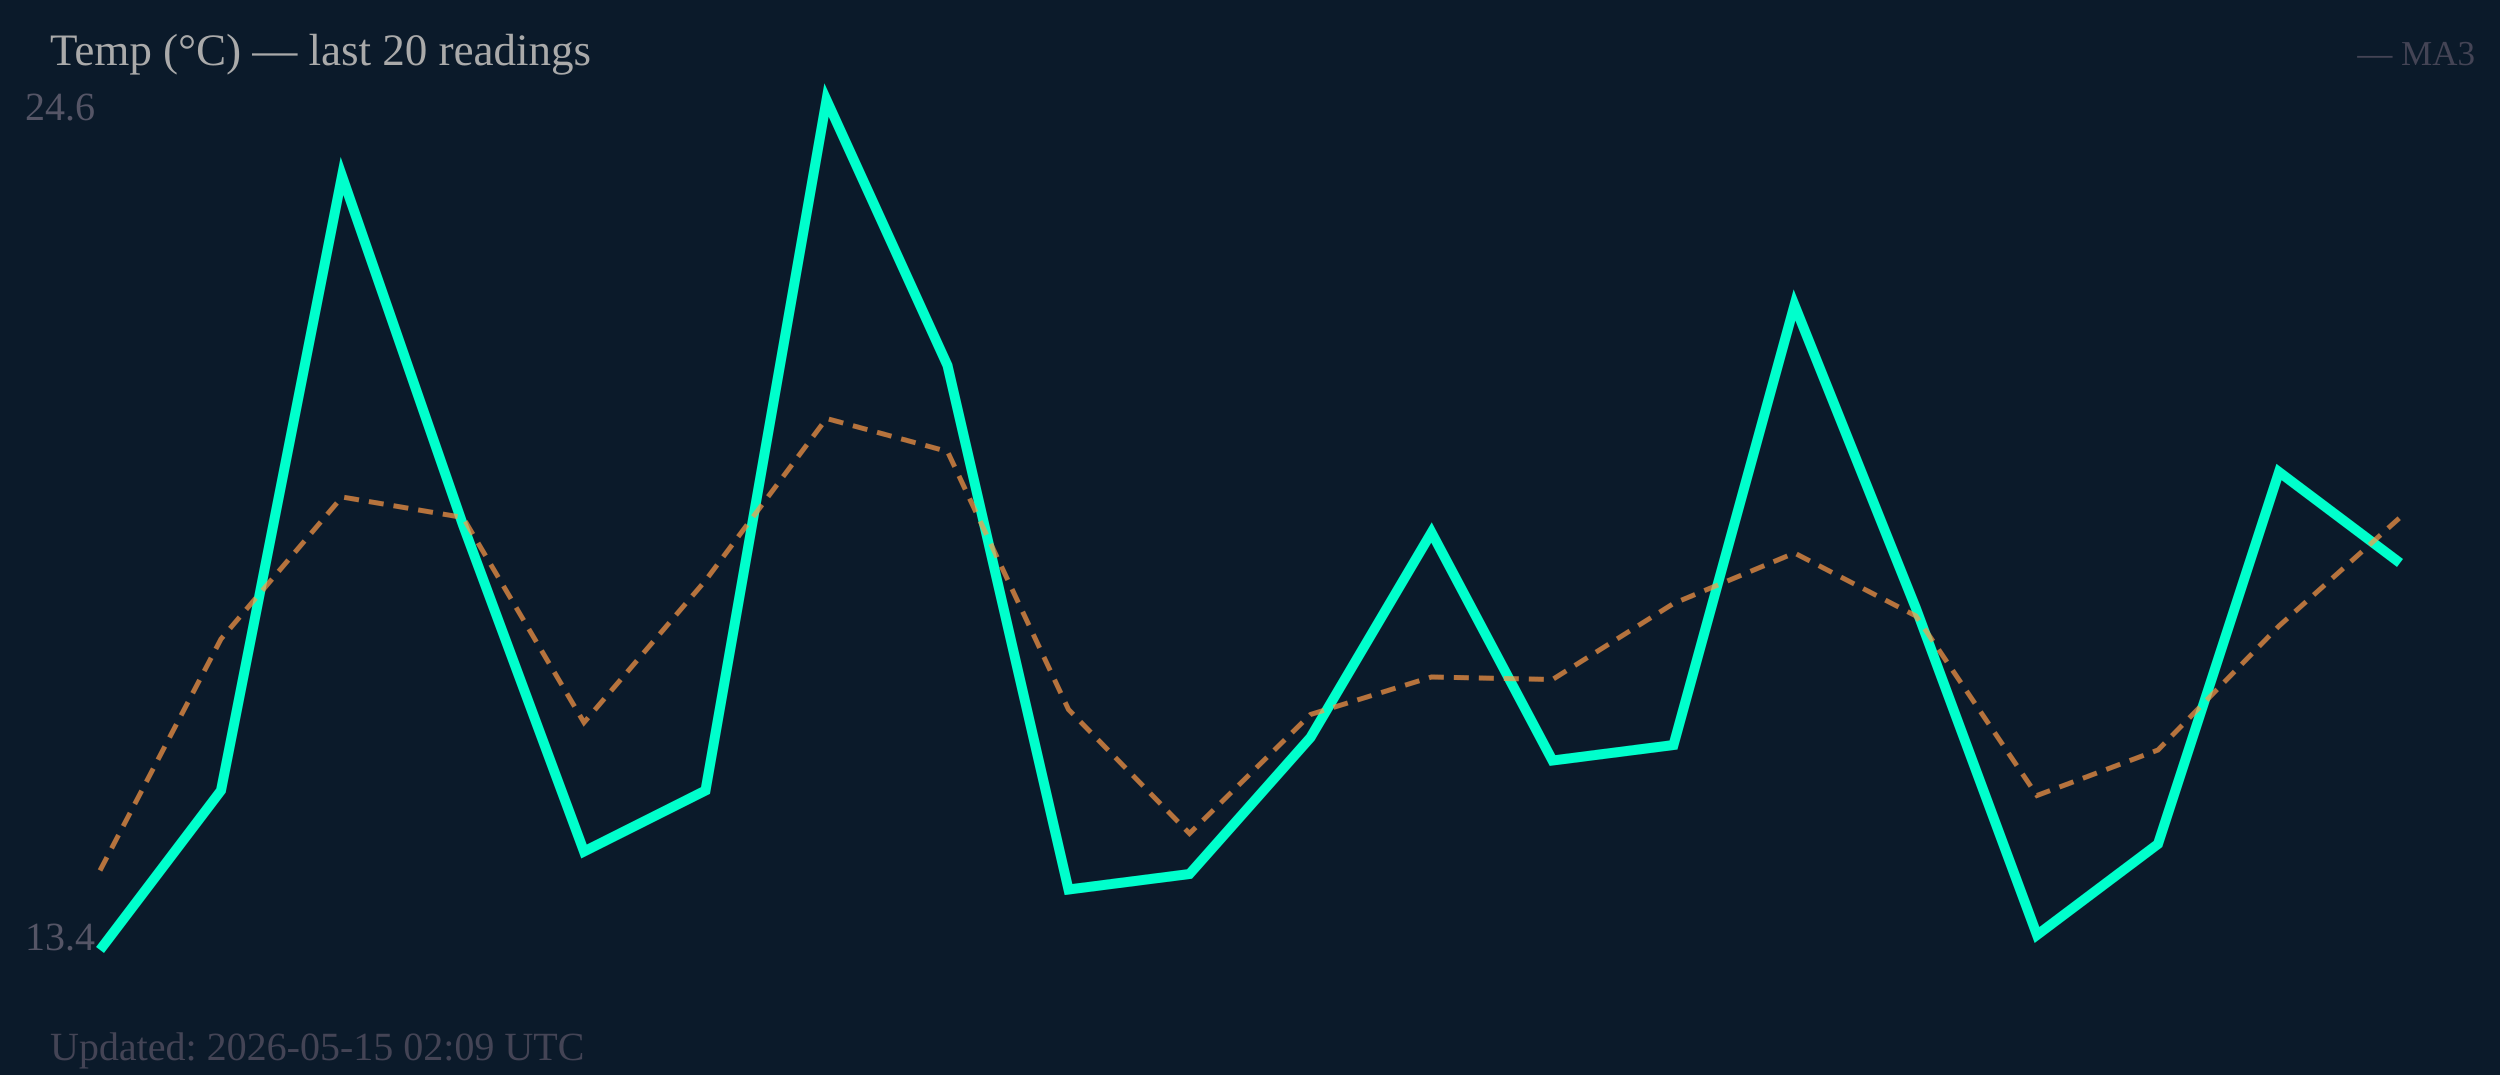
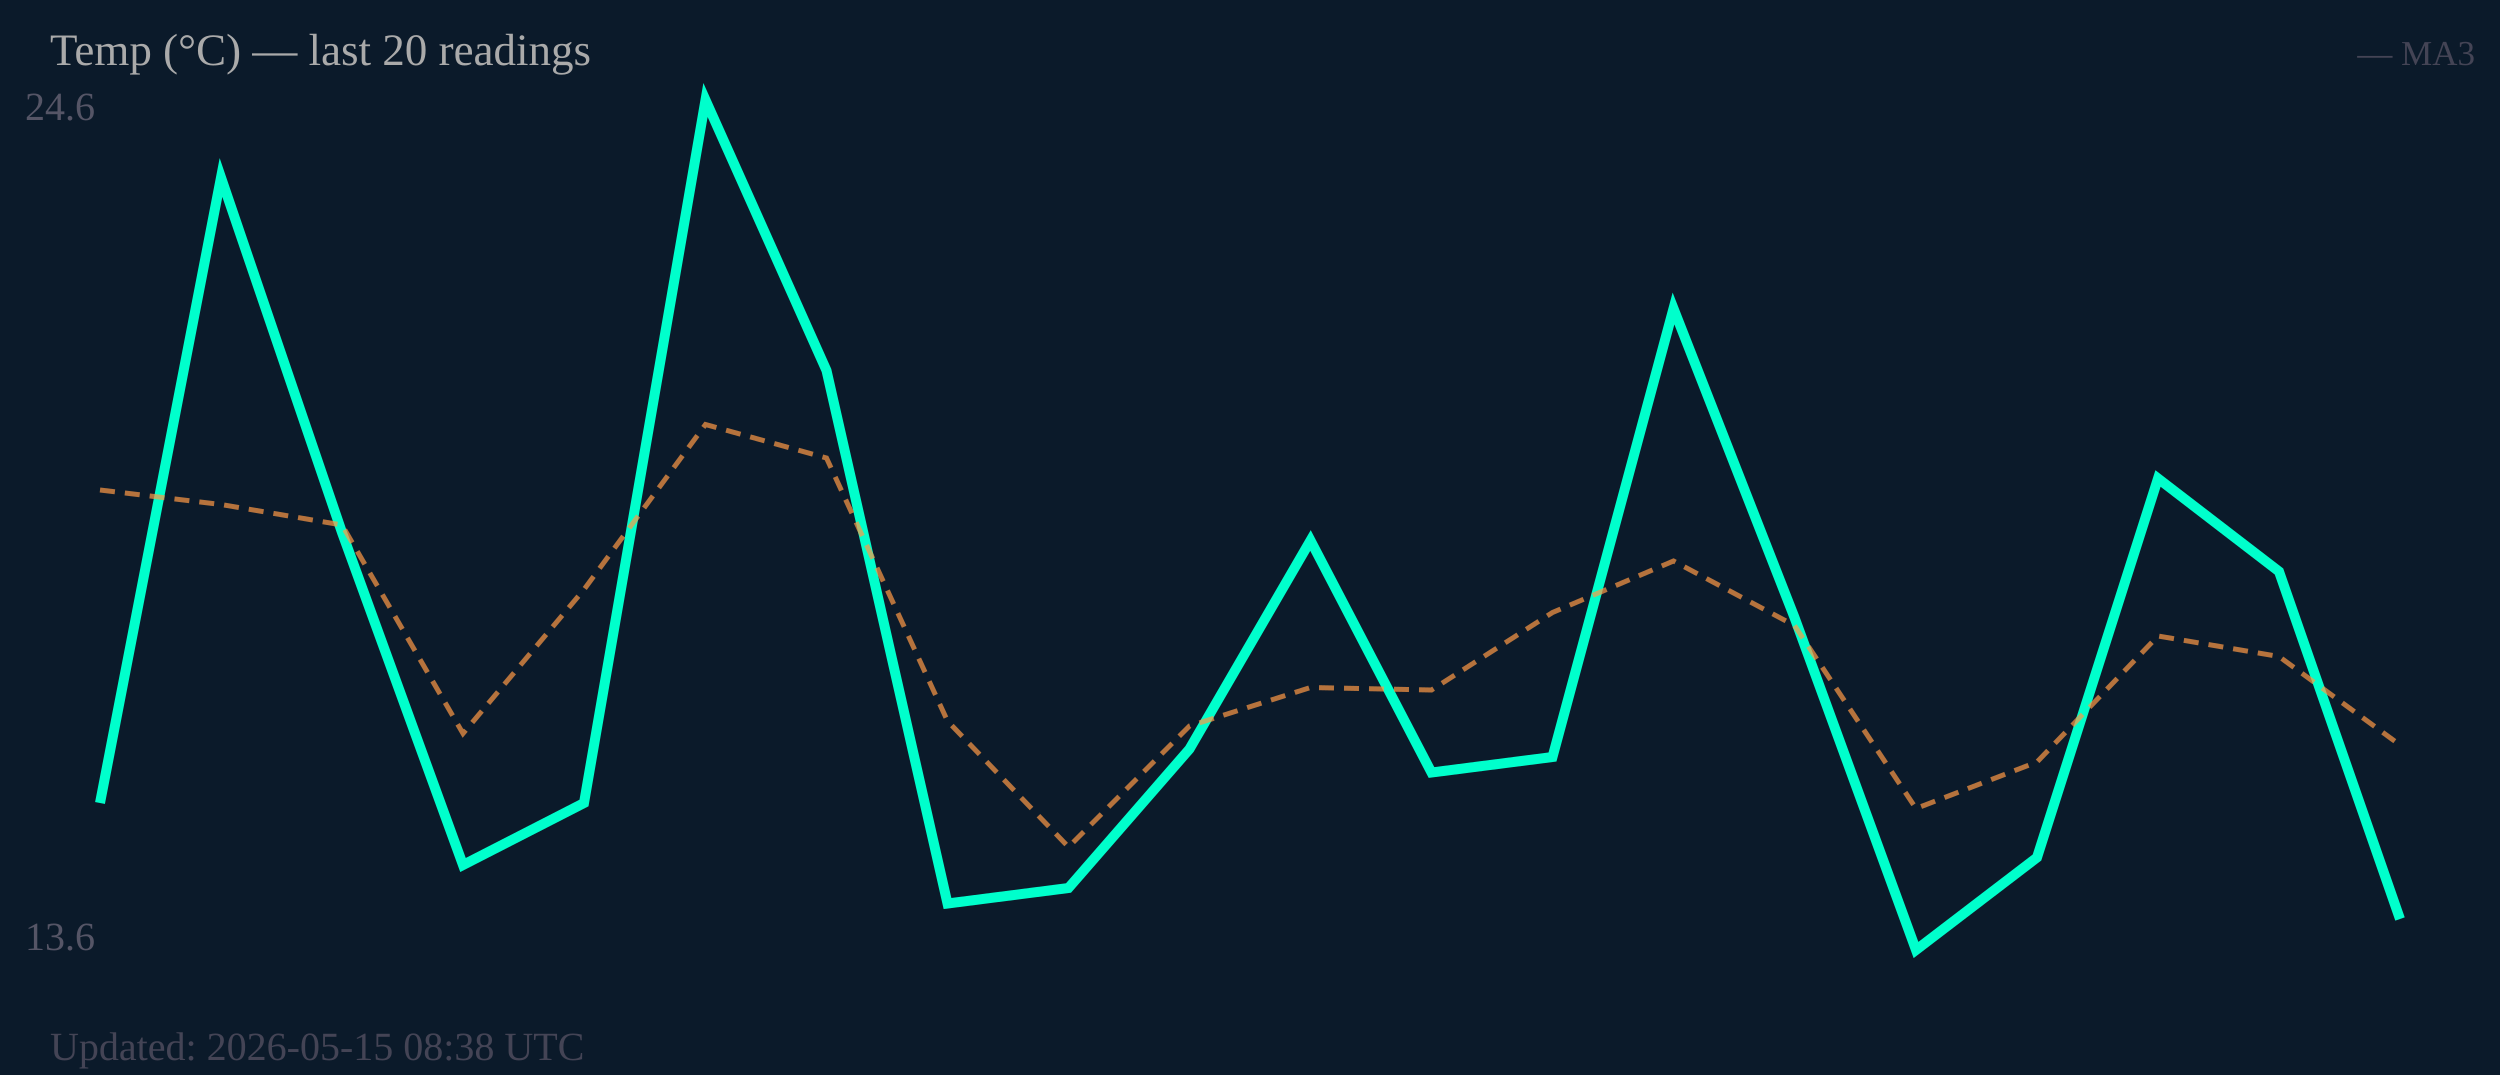
<svg xmlns="http://www.w3.org/2000/svg" width="500" height="215" viewBox="0 0 500 215">
  <rect width="500" height="215" fill="#0b1a2a" />
  <text x="5" y="24" font-size="8" fill="#556">24.6</text>
-   <text x="5" y="190" font-size="8" fill="#556">13.4</text>
-   <polyline fill="none" stroke="#00ffcc" stroke-width="2" points="20.0,190.0 44.2,158.1 68.4,35.2 92.6,105.0 116.8,170.3 141.1,158.1 165.3,20.0 189.5,73.1 213.7,177.9 237.9,174.8 262.1,147.5 286.3,106.5 310.5,152.1 334.7,149.0 358.9,61.0 383.2,121.7 407.4,187.0 431.6,168.8 455.8,94.4 480.0,112.6" />
-   <polyline fill="none" stroke="#ff9944" stroke-width="1" stroke-dasharray="3,2" opacity="0.7" points="20.0,174.1 44.2,127.8 68.4,99.4 92.6,103.5 116.8,144.5 141.1,116.1 165.3,83.7 189.5,90.3 213.7,141.9 237.9,166.7 262.1,142.9 286.3,135.4 310.5,135.9 334.7,120.7 358.9,110.6 383.2,123.2 407.4,159.1 431.6,150.0 455.8,125.2 480.0,103.5" />
+   <text x="5" y="190" font-size="8" fill="#556">13.6</text>
+   <polyline fill="none" stroke="#00ffcc" stroke-width="2" points="20.0,160.6 44.2,35.5 68.4,106.5 92.6,173.0 116.8,160.6 141.1,20.0 165.3,74.1 189.5,180.7 213.7,177.6 237.9,149.8 262.1,108.1 286.3,154.5 310.5,151.4 334.7,61.7 358.9,123.5 383.2,190.0 407.4,171.5 431.6,95.7 455.8,114.3 480.0,183.8" />
+   <polyline fill="none" stroke="#ff9944" stroke-width="1" stroke-dasharray="3,2" opacity="0.7" points="20.0,98.0 44.2,100.9 68.4,105.0 92.6,146.7 116.8,117.9 141.1,84.9 165.3,91.6 189.5,144.2 213.7,169.4 237.9,145.2 262.1,137.5 286.3,138.0 310.5,122.5 334.7,112.2 358.9,125.1 383.2,161.7 407.4,152.4 431.6,127.2 455.8,131.3 480.0,149.0" />
  <text x="10" y="13" font-size="9" fill="#aaa">Temp (°C) — last 20 readings</text>
  <text x="495" y="13" font-size="7" fill="#445" text-anchor="end">— MA3</text>
-   <text x="10" y="212" font-size="8" fill="#445">Updated: 2026-05-15 02:09 UTC</text>
+   <text x="10" y="212" font-size="8" fill="#445">Updated: 2026-05-15 08:38 UTC</text>
</svg>
